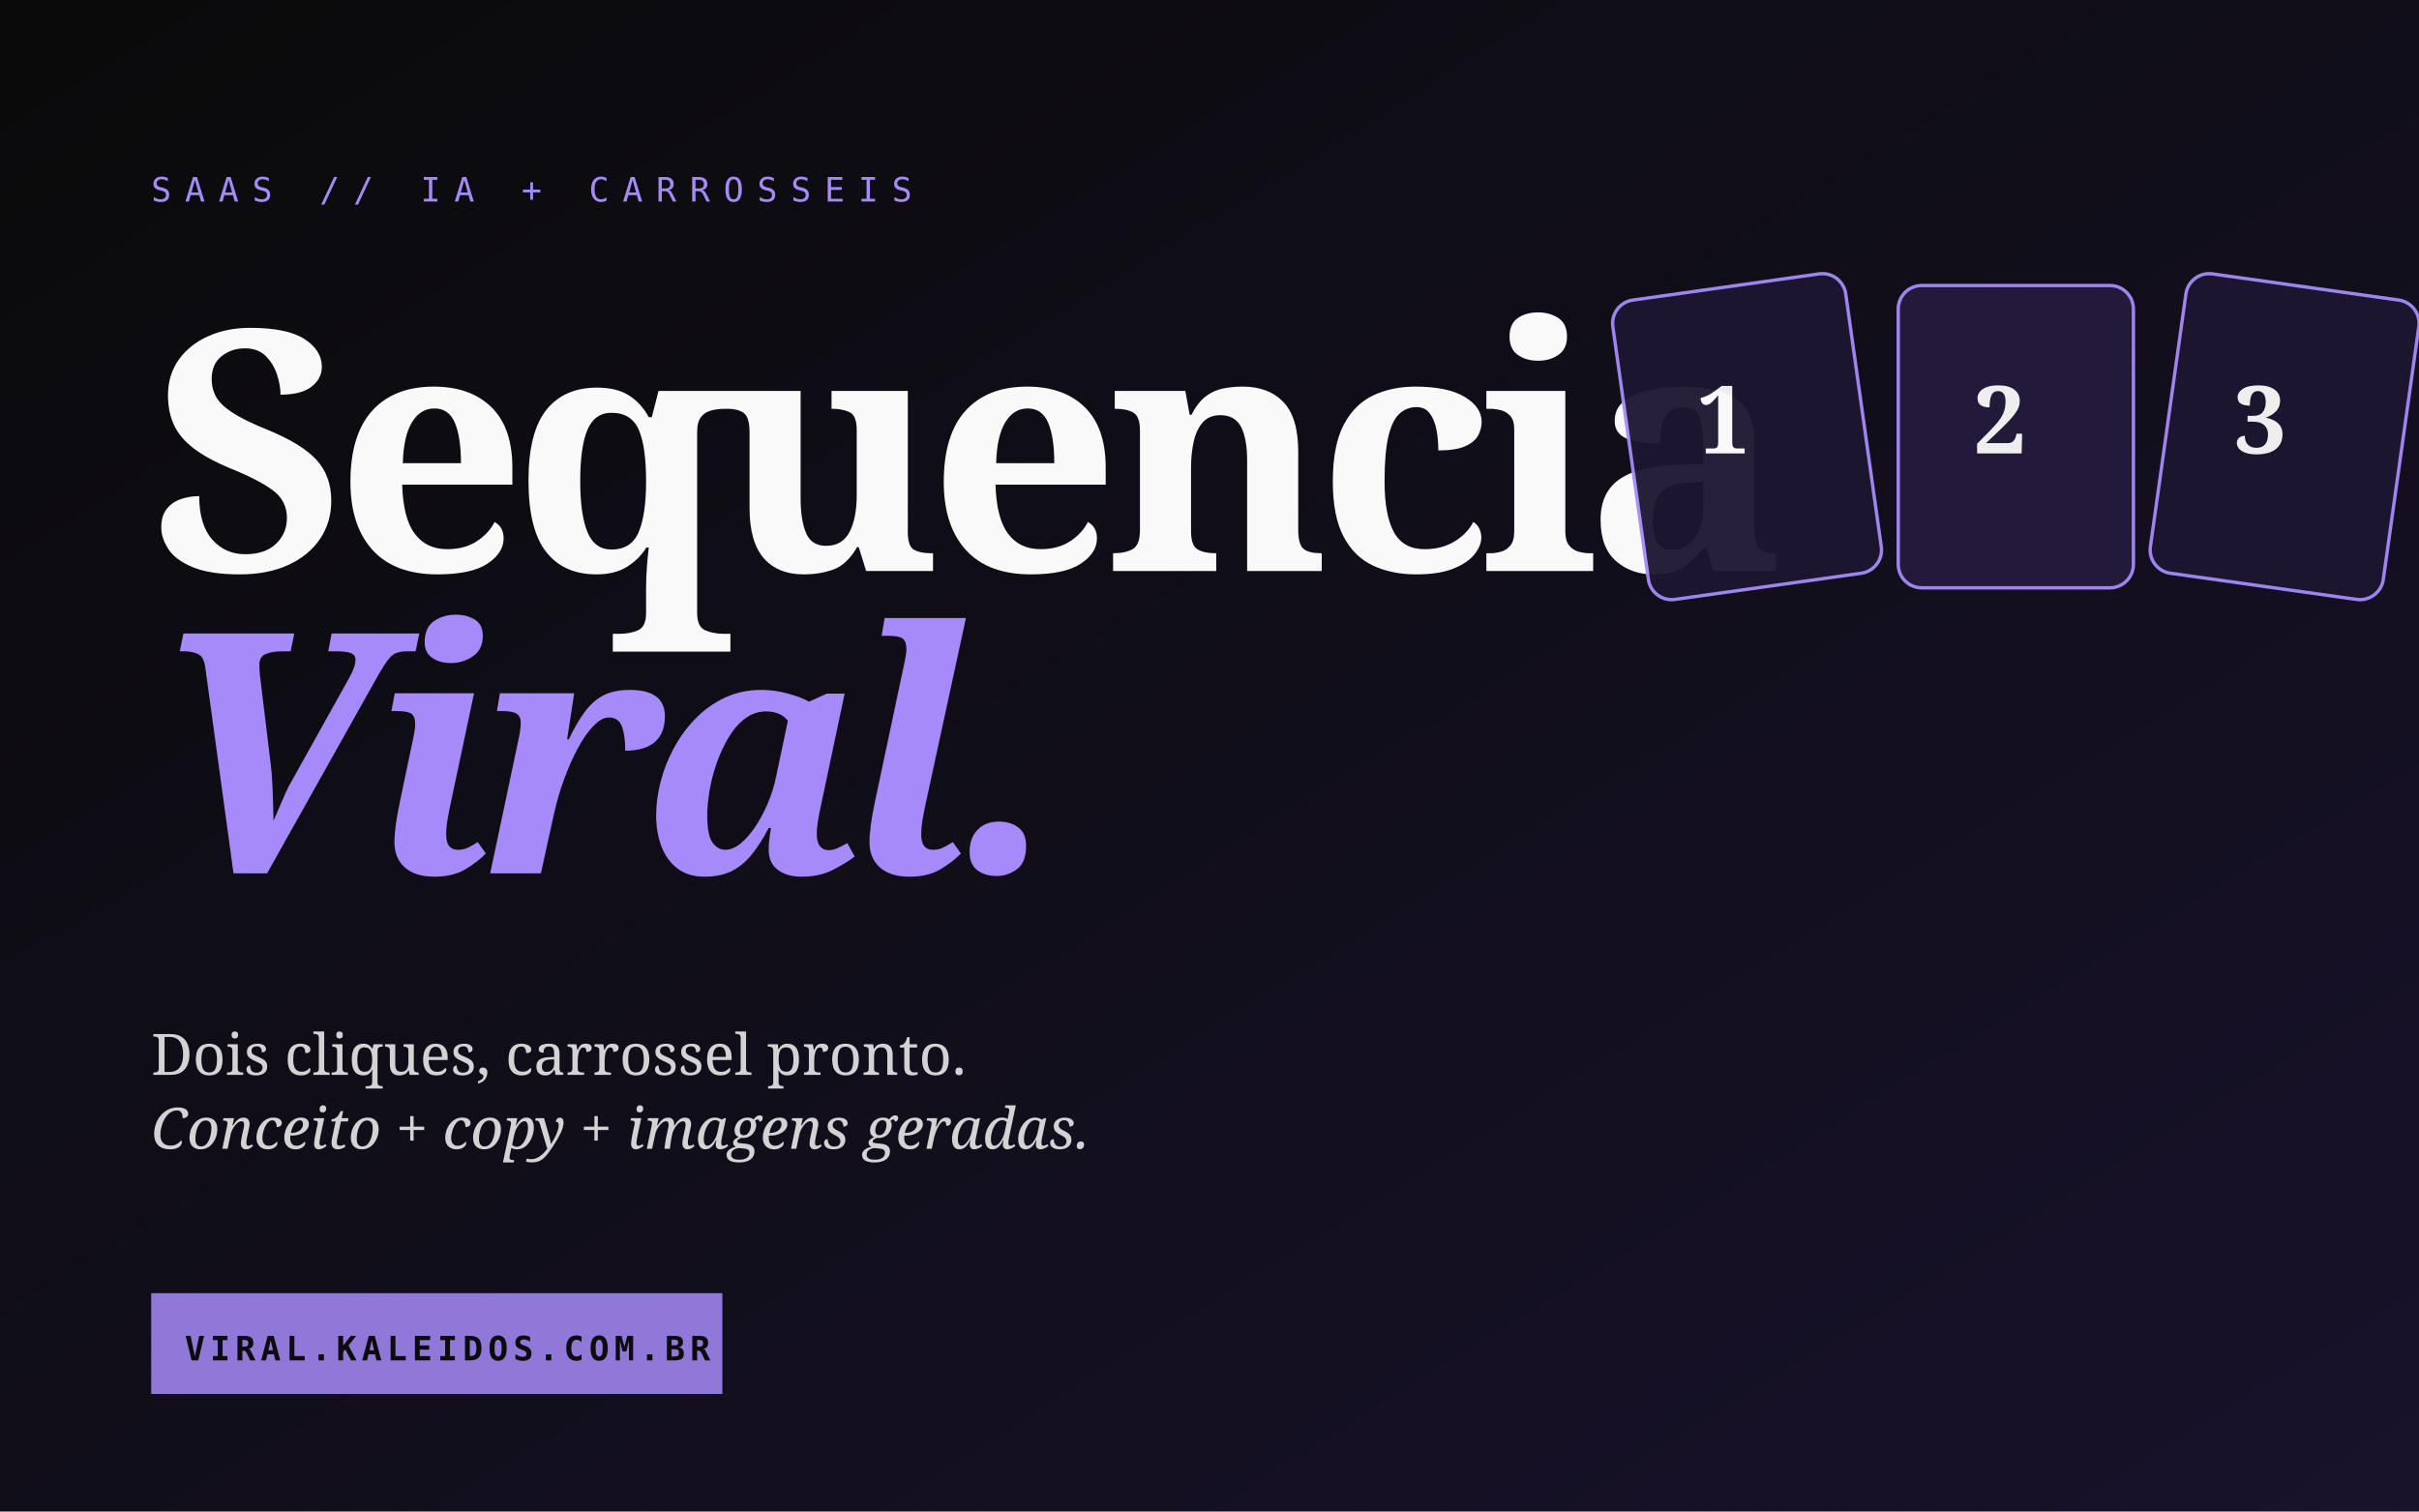
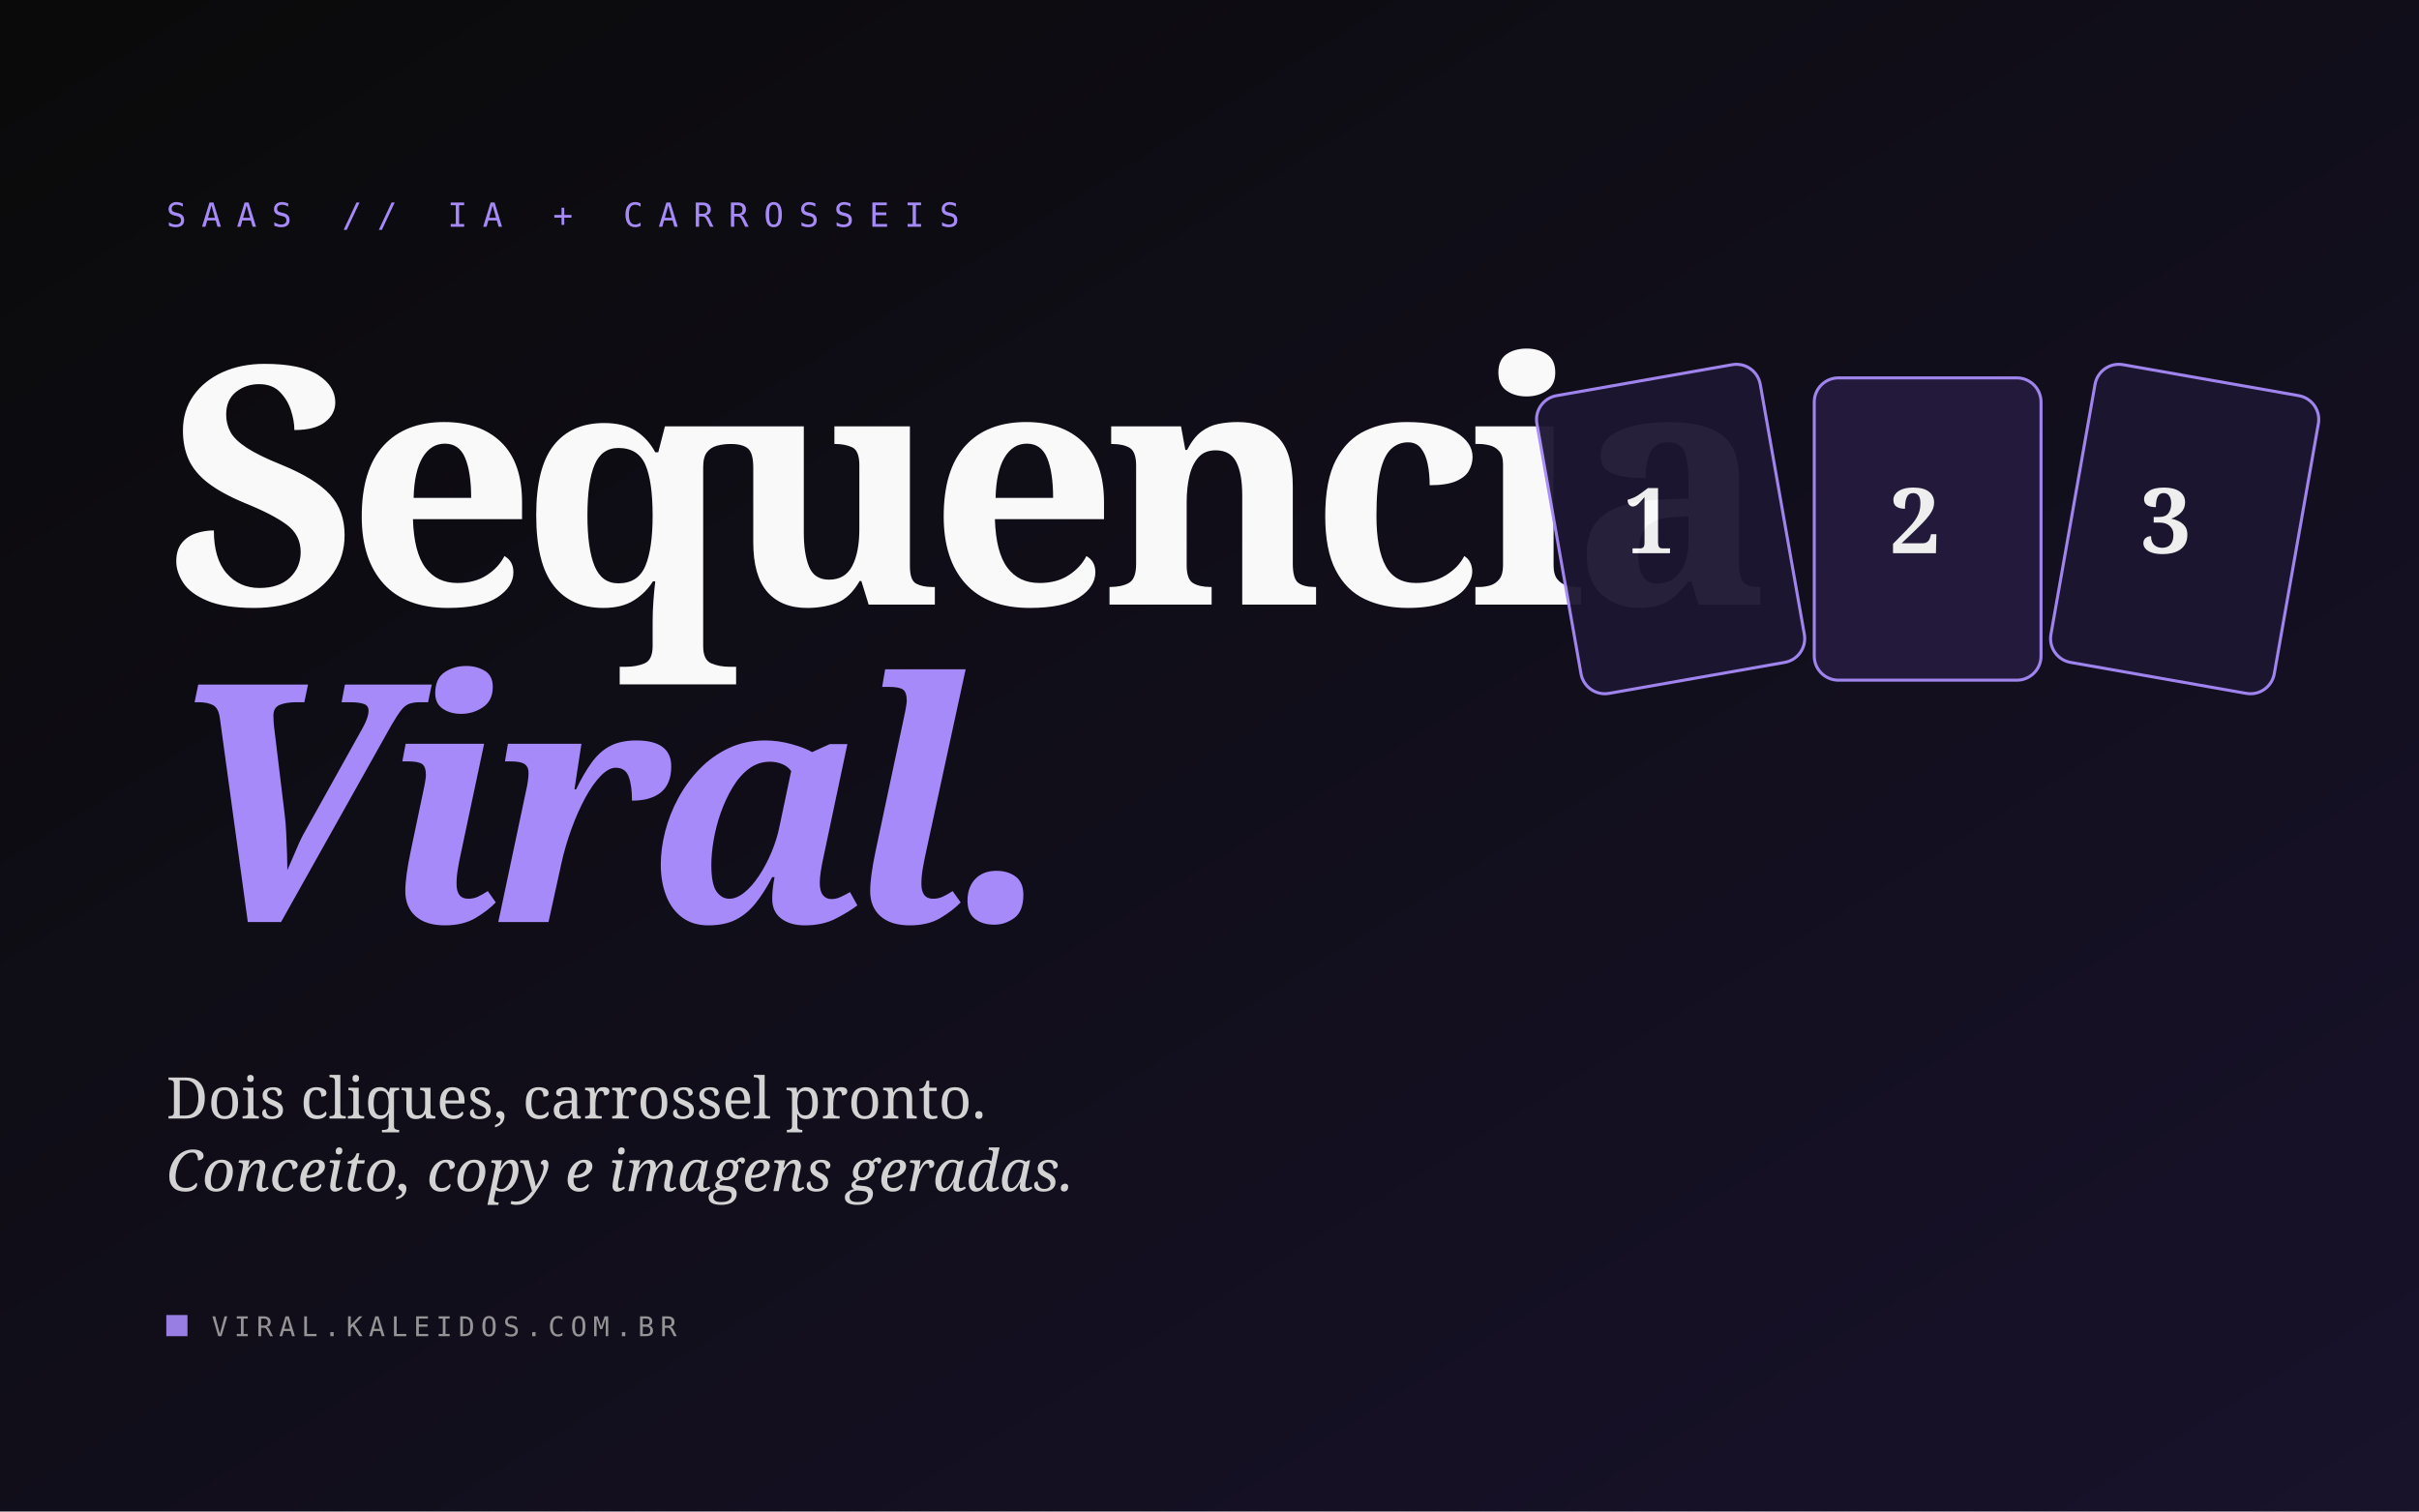
- <svg xmlns="http://www.w3.org/2000/svg" viewBox="0 0 1440 900" width="1440" height="900" role="img" aria-label="Sequencia Viral cover">
+ <svg xmlns="http://www.w3.org/2000/svg" viewBox="0 0 1600 1000" width="1600" height="1000" role="img" aria-label="Sequencia Viral cover">
  <defs>
-     <filter id="svgrain" x="0" y="0" width="100%" height="100%">
+     <filter id="svgrain">
      <feTurbulence type="fractalNoise" baseFrequency="0.9" numOctaves="2" seed="37" />
      <feColorMatrix type="matrix" values="0 0 0 0 0  0 0 0 0 0  0 0 0 0 0  0 0 0 0.18 0" />
      <feComposite in2="SourceGraphic" operator="in" />
    </filter>
    <linearGradient id="svbg" x1="0" y1="0" x2="1" y2="1">
      <stop offset="0" stop-color="#0a0a0a" />
      <stop offset="1" stop-color="#18122b" />
    </linearGradient>
  </defs>
-   <rect width="1440" height="900" fill="url(#svbg)" />
-   <g transform="translate(90 120)">
-     <text x="0" y="0" font-family="ui-monospace, monospace" font-size="20" fill="#a78bfa" letter-spacing="8">SAAS // IA + CARROSSEIS</text>
-     <text x="0" y="220" font-family="Georgia, serif" font-weight="700" font-size="200" fill="#fafafa" letter-spacing="-8">Sequencia</text>
-     <text x="0" y="400" font-family="Georgia, serif" font-weight="700" font-size="200" fill="#a78bfa" letter-spacing="-8" font-style="italic">Viral.</text>
-     <text x="0" y="520" font-family="Georgia, serif" font-size="34" fill="#d4d4d4">Dois cliques, carrossel pronto.</text>
-     <text x="0" y="564" font-family="Georgia, serif" font-size="34" fill="#d4d4d4" font-style="italic">Conceito + copy + imagens geradas.</text>
+   <rect width="1600" height="1000" fill="url(#svbg)" />
+   <g transform="translate(110 150)">
+     <text x="0" y="0" font-family="ui-monospace, monospace" font-size="22" fill="#a78bfa" letter-spacing="10">SAAS // IA + CARROSSEIS</text>
+     <text x="0" y="250" font-family="Georgia, serif" font-weight="700" font-size="220" fill="#fafafa" letter-spacing="-10">Sequencia</text>
+     <text x="0" y="460" font-family="Georgia, serif" font-weight="700" font-size="220" fill="#a78bfa" letter-spacing="-10" font-style="italic">Viral.</text>
+     <text x="0" y="590" font-family="Georgia, serif" font-size="38" fill="#d4d4d4">Dois cliques, carrossel pronto.</text>
+     <text x="0" y="638" font-family="Georgia, serif" font-size="38" fill="#d4d4d4" font-style="italic">Conceito, copy e imagens geradas.</text>
  </g>
-   <g transform="translate(970 170)" opacity="0.95">
-     <rect x="0" y="0" width="140" height="180" rx="14" fill="#1b1530" stroke="#a78bfa" stroke-width="2" transform="rotate(-8 70 90)" />
-     <rect x="160" y="0" width="140" height="180" rx="14" fill="#241a3d" stroke="#a78bfa" stroke-width="2" />
-     <rect x="320" y="0" width="140" height="180" rx="14" fill="#1b1530" stroke="#a78bfa" stroke-width="2" transform="rotate(8 390 90)" />
-     <text x="40" y="100" font-family="Georgia, serif" font-weight="700" font-size="56" fill="#fafafa">1</text>
-     <text x="205" y="100" font-family="Georgia, serif" font-weight="700" font-size="56" fill="#fafafa">2</text>
-     <text x="360" y="100" font-family="Georgia, serif" font-weight="700" font-size="56" fill="#fafafa">3</text>
+   <g transform="translate(1030 250)" opacity="0.95">
+     <rect x="0" y="0" width="150" height="200" rx="16" fill="#1b1530" stroke="#a78bfa" stroke-width="2" transform="rotate(-10 75 100)" />
+     <rect x="170" y="0" width="150" height="200" rx="16" fill="#241a3d" stroke="#a78bfa" stroke-width="2" />
+     <rect x="340" y="0" width="150" height="200" rx="16" fill="#1b1530" stroke="#a78bfa" stroke-width="2" transform="rotate(10 415 100)" />
+     <text x="44" y="116" font-family="Georgia, serif" font-weight="700" font-size="60" fill="#fafafa">1</text>
+     <text x="220" y="116" font-family="Georgia, serif" font-weight="700" font-size="60" fill="#fafafa">2</text>
+     <text x="386" y="116" font-family="Georgia, serif" font-weight="700" font-size="60" fill="#fafafa">3</text>
  </g>
-   <g transform="translate(90 770)" opacity="0.85">
-     <rect x="0" y="0" width="340" height="60" fill="#a78bfa" />
-     <text x="20" y="40" font-family="ui-monospace, monospace" font-weight="700" font-size="20" fill="#0a0a0a" letter-spacing="3">VIRAL.KALEIDOS.COM.BR</text>
+   <g transform="translate(110 870)" opacity="0.9">
+     <rect x="0" y="0" width="14" height="14" fill="#a78bfa" />
+     <text x="30" y="14" font-family="ui-monospace, monospace" font-size="18" fill="#a3a3a3" letter-spacing="4">VIRAL.KALEIDOS.COM.BR</text>
  </g>
-   <rect width="1440" height="900" fill="#ffffff" filter="url(#svgrain)" opacity="0.04" />
+   <rect width="1600" height="1000" fill="#ffffff" filter="url(#svgrain)" opacity="0.04" />
</svg>
